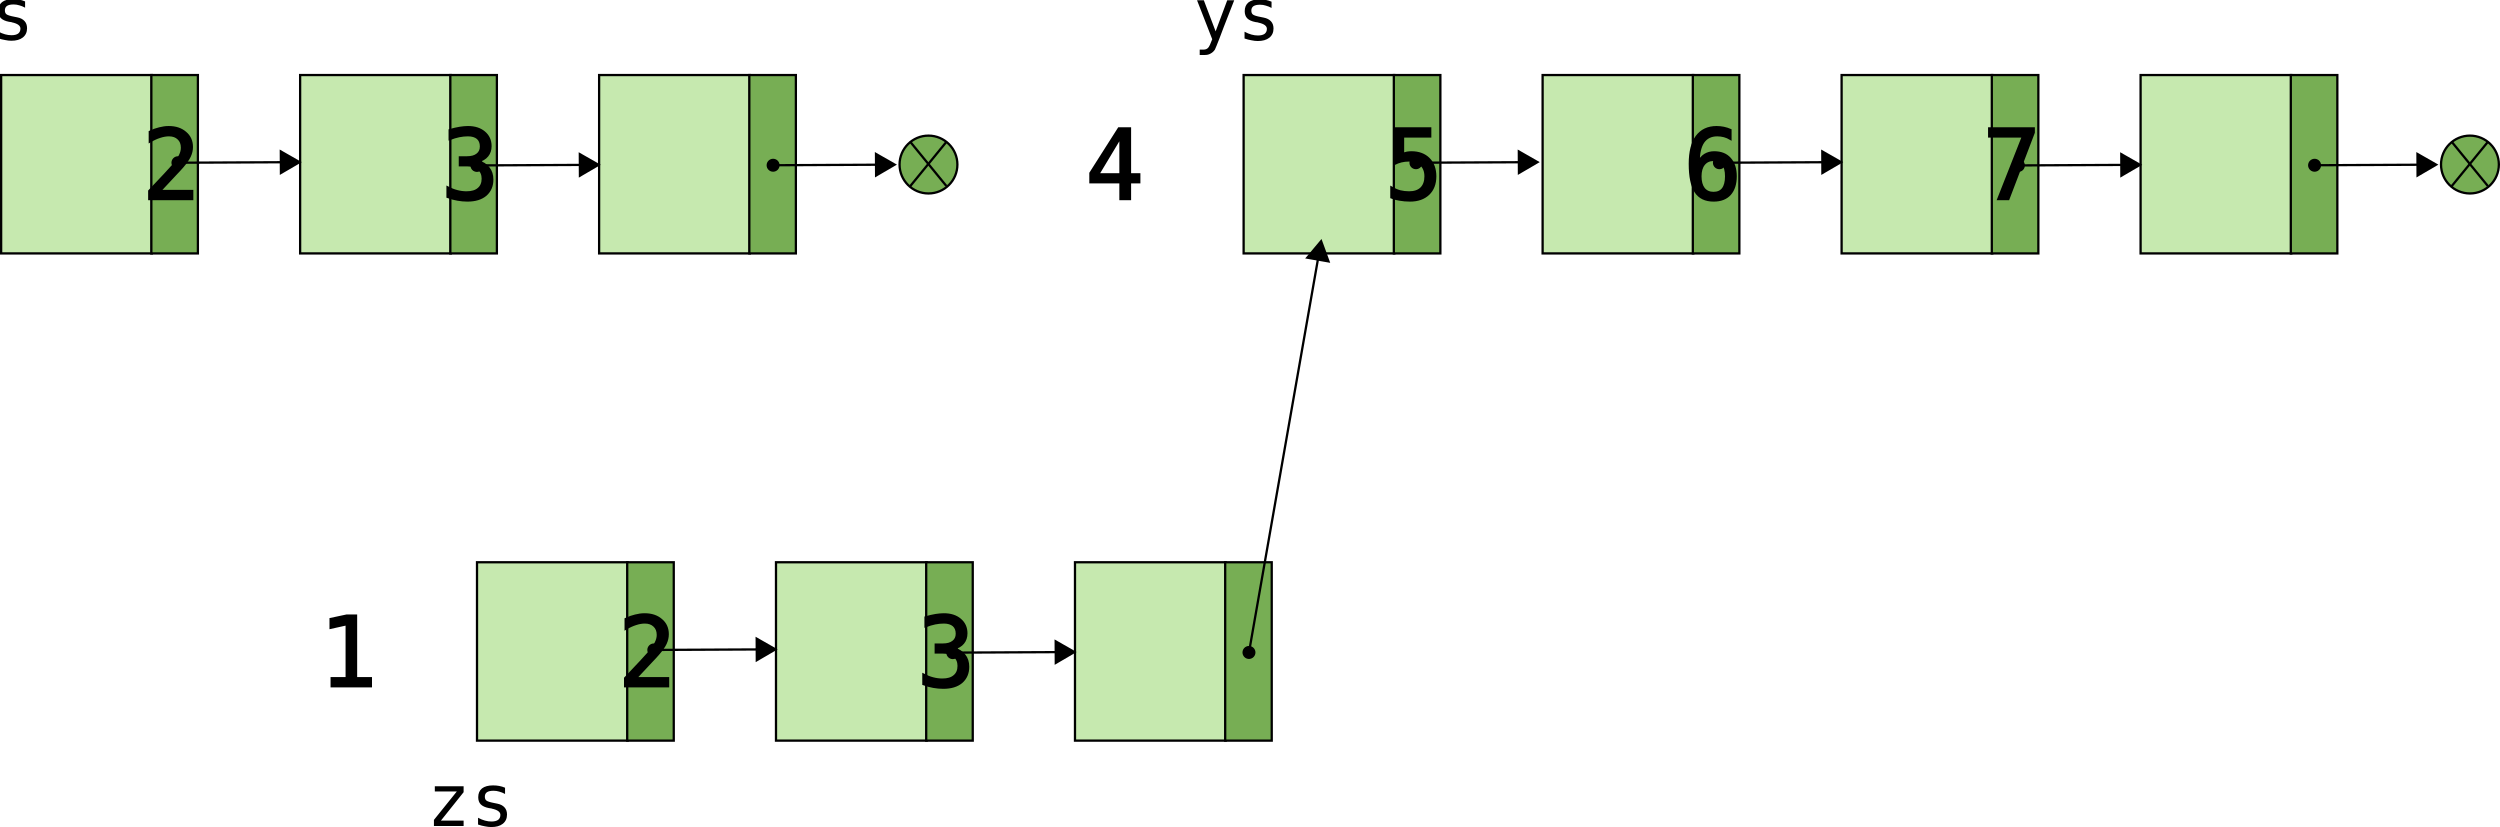
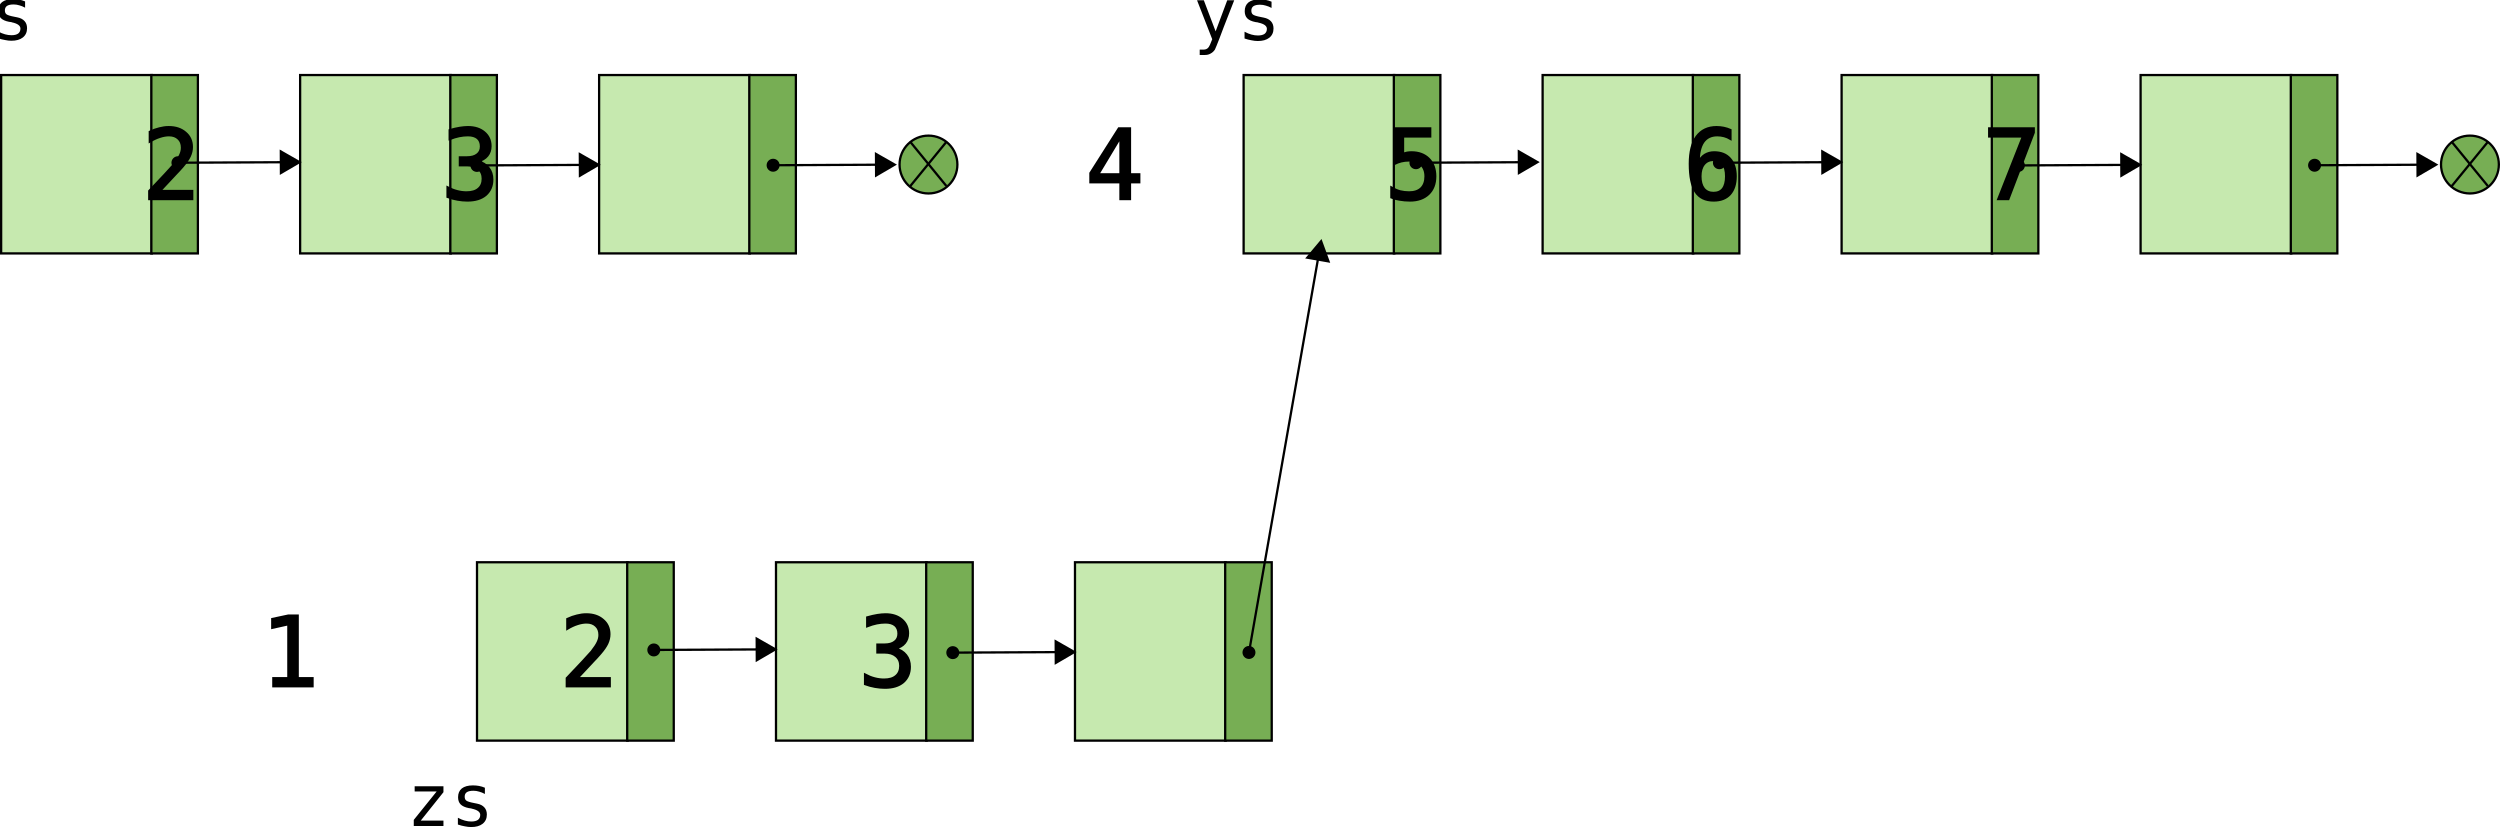
<svg xmlns="http://www.w3.org/2000/svg" width="218.463mm" height="72.242mm" viewBox="0 0 218.463 72.242" version="1.1" id="svg4226">
  <defs id="defs4223">
    <marker style="overflow:visible" id="TriangleStart" refX="0" refY="0" orient="auto-start-reverse" markerWidth="10" markerHeight="11.111" viewBox="0 0 5.324 6.155" preserveAspectRatio="xMidYMid">
      <path transform="scale(0.5)" style="fill:context-stroke;fill-rule:evenodd;stroke:context-stroke;stroke-width:1pt" d="M 5.77,0 -2.88,5 V -5 Z" id="path135" />
    </marker>
    <marker style="overflow:visible" id="Dot" refX="0" refY="0" orient="auto" markerWidth="5.667" markerHeight="5.667" viewBox="0 0 5.667 5.667" preserveAspectRatio="xMidYMid">
      <path transform="scale(0.5)" style="fill:context-stroke;fill-rule:evenodd;stroke:context-stroke;stroke-width:1pt" d="M 5,0 C 5,2.76 2.76,5 0,5 -2.76,5 -5,2.76 -5,0 c 0,-2.76 2.3,-5 5,-5 2.76,0 5,2.24 5,5 z" id="Dot1" />
    </marker>
    <rect x="376.943" y="210.615" width="11.744" height="95.124" id="rect7980" />
    <marker style="overflow:visible" id="Dot-1" refX="0" refY="0" orient="auto" markerWidth="5.667" markerHeight="5.667" viewBox="0 0 5.667 5.667" preserveAspectRatio="xMidYMid">
      <path transform="scale(0.5)" style="fill:context-stroke;fill-rule:evenodd;stroke:context-stroke;stroke-width:1pt" d="M 5,0 C 5,2.76 2.76,5 0,5 -2.76,5 -5,2.76 -5,0 c 0,-2.76 2.3,-5 5,-5 2.76,0 5,2.24 5,5 z" id="Dot1-2" />
    </marker>
    <marker style="overflow:visible" id="TriangleStart-9" refX="0" refY="0" orient="auto-start-reverse" markerWidth="10" markerHeight="11.111" viewBox="0 0 5.324 6.155" preserveAspectRatio="xMidYMid">
      <path transform="scale(0.5)" style="fill:context-stroke;fill-rule:evenodd;stroke:context-stroke;stroke-width:1pt" d="M 5.77,0 -2.88,5 V -5 Z" id="path135-3" />
    </marker>
    <marker style="overflow:visible" id="Dot-1-0" refX="0" refY="0" orient="auto" markerWidth="5.667" markerHeight="5.667" viewBox="0 0 5.667 5.667" preserveAspectRatio="xMidYMid">
      <path transform="scale(0.5)" style="fill:context-stroke;fill-rule:evenodd;stroke:context-stroke;stroke-width:1pt" d="M 5,0 C 5,2.76 2.76,5 0,5 -2.76,5 -5,2.76 -5,0 c 0,-2.76 2.3,-5 5,-5 2.76,0 5,2.24 5,5 z" id="Dot1-2-8" />
    </marker>
    <marker style="overflow:visible" id="TriangleStart-9-8" refX="0" refY="0" orient="auto-start-reverse" markerWidth="10" markerHeight="11.111" viewBox="0 0 5.324 6.155" preserveAspectRatio="xMidYMid">
      <path transform="scale(0.5)" style="fill:context-stroke;fill-rule:evenodd;stroke:context-stroke;stroke-width:1pt" d="M 5.77,0 -2.88,5 V -5 Z" id="path135-3-5" />
    </marker>
    <marker style="overflow:visible" id="Dot-1-0-6" refX="0" refY="0" orient="auto" markerWidth="5.667" markerHeight="5.667" viewBox="0 0 5.667 5.667" preserveAspectRatio="xMidYMid">
      <path transform="scale(0.5)" style="fill:context-stroke;fill-rule:evenodd;stroke:context-stroke;stroke-width:1pt" d="M 5,0 C 5,2.76 2.76,5 0,5 -2.76,5 -5,2.76 -5,0 c 0,-2.76 2.3,-5 5,-5 2.76,0 5,2.24 5,5 z" id="Dot1-2-8-3" />
    </marker>
    <marker style="overflow:visible" id="TriangleStart-9-8-8" refX="0" refY="0" orient="auto-start-reverse" markerWidth="10" markerHeight="11.111" viewBox="0 0 5.324 6.155" preserveAspectRatio="xMidYMid">
      <path transform="scale(0.5)" style="fill:context-stroke;fill-rule:evenodd;stroke:context-stroke;stroke-width:1pt" d="M 5.77,0 -2.88,5 V -5 Z" id="path135-3-5-5" />
    </marker>
    <marker style="overflow:visible" id="Dot-1-8" refX="0" refY="0" orient="auto" markerWidth="5.667" markerHeight="5.667" viewBox="0 0 5.667 5.667" preserveAspectRatio="xMidYMid">
      <path transform="scale(0.5)" style="fill:context-stroke;fill-rule:evenodd;stroke:context-stroke;stroke-width:1pt" d="M 5,0 C 5,2.76 2.76,5 0,5 -2.76,5 -5,2.76 -5,0 c 0,-2.76 2.3,-5 5,-5 2.76,0 5,2.24 5,5 z" id="Dot1-2-1" />
    </marker>
    <marker style="overflow:visible" id="TriangleStart-9-0" refX="0" refY="0" orient="auto-start-reverse" markerWidth="10" markerHeight="11.111" viewBox="0 0 5.324 6.155" preserveAspectRatio="xMidYMid">
      <path transform="scale(0.5)" style="fill:context-stroke;fill-rule:evenodd;stroke:context-stroke;stroke-width:1pt" d="M 5.77,0 -2.88,5 V -5 Z" id="path135-3-3" />
    </marker>
    <marker style="overflow:visible" id="Dot-1-0-0" refX="0" refY="0" orient="auto" markerWidth="5.667" markerHeight="5.667" viewBox="0 0 5.667 5.667" preserveAspectRatio="xMidYMid">
      <path transform="scale(0.5)" style="fill:context-stroke;fill-rule:evenodd;stroke:context-stroke;stroke-width:1pt" d="M 5,0 C 5,2.76 2.76,5 0,5 -2.76,5 -5,2.76 -5,0 c 0,-2.76 2.3,-5 5,-5 2.76,0 5,2.24 5,5 z" id="Dot1-2-8-4" />
    </marker>
    <marker style="overflow:visible" id="TriangleStart-9-8-4" refX="0" refY="0" orient="auto-start-reverse" markerWidth="10" markerHeight="11.111" viewBox="0 0 5.324 6.155" preserveAspectRatio="xMidYMid">
      <path transform="scale(0.5)" style="fill:context-stroke;fill-rule:evenodd;stroke:context-stroke;stroke-width:1pt" d="M 5.77,0 -2.88,5 V -5 Z" id="path135-3-5-4" />
    </marker>
    <marker style="overflow:visible" id="Dot-1-0-6-4" refX="0" refY="0" orient="auto" markerWidth="5.667" markerHeight="5.667" viewBox="0 0 5.667 5.667" preserveAspectRatio="xMidYMid">
      <path transform="scale(0.5)" style="fill:context-stroke;fill-rule:evenodd;stroke:context-stroke;stroke-width:1pt" d="M 5,0 C 5,2.76 2.76,5 0,5 -2.76,5 -5,2.76 -5,0 c 0,-2.76 2.3,-5 5,-5 2.76,0 5,2.24 5,5 z" id="Dot1-2-8-3-7" />
    </marker>
    <marker style="overflow:visible" id="TriangleStart-9-8-8-6" refX="0" refY="0" orient="auto-start-reverse" markerWidth="10" markerHeight="11.111" viewBox="0 0 5.324 6.155" preserveAspectRatio="xMidYMid">
      <path transform="scale(0.5)" style="fill:context-stroke;fill-rule:evenodd;stroke:context-stroke;stroke-width:1pt" d="M 5.77,0 -2.88,5 V -5 Z" id="path135-3-5-5-3" />
    </marker>
    <marker style="overflow:visible" id="Dot-1-8-8" refX="0" refY="0" orient="auto" markerWidth="5.667" markerHeight="5.667" viewBox="0 0 5.667 5.667" preserveAspectRatio="xMidYMid">
      <path transform="scale(0.5)" style="fill:context-stroke;fill-rule:evenodd;stroke:context-stroke;stroke-width:1pt" d="M 5,0 C 5,2.76 2.76,5 0,5 -2.76,5 -5,2.76 -5,0 c 0,-2.76 2.3,-5 5,-5 2.76,0 5,2.24 5,5 z" id="Dot1-2-1-6" />
    </marker>
    <marker style="overflow:visible" id="TriangleStart-9-0-0" refX="0" refY="0" orient="auto-start-reverse" markerWidth="10" markerHeight="11.111" viewBox="0 0 5.324 6.155" preserveAspectRatio="xMidYMid">
      <path transform="scale(0.5)" style="fill:context-stroke;fill-rule:evenodd;stroke:context-stroke;stroke-width:1pt" d="M 5.77,0 -2.88,5 V -5 Z" id="path135-3-3-4" />
    </marker>
    <marker style="overflow:visible" id="Dot-1-0-0-8" refX="0" refY="0" orient="auto" markerWidth="5.667" markerHeight="5.667" viewBox="0 0 5.667 5.667" preserveAspectRatio="xMidYMid">
      <path transform="scale(0.5)" style="fill:context-stroke;fill-rule:evenodd;stroke:context-stroke;stroke-width:1pt" d="M 5,0 C 5,2.76 2.76,5 0,5 -2.76,5 -5,2.76 -5,0 c 0,-2.76 2.3,-5 5,-5 2.76,0 5,2.24 5,5 z" id="Dot1-2-8-4-8" />
    </marker>
    <marker style="overflow:visible" id="TriangleStart-9-8-4-8" refX="0" refY="0" orient="auto-start-reverse" markerWidth="10" markerHeight="11.111" viewBox="0 0 5.324 6.155" preserveAspectRatio="xMidYMid">
      <path transform="scale(0.5)" style="fill:context-stroke;fill-rule:evenodd;stroke:context-stroke;stroke-width:1pt" d="M 5.77,0 -2.88,5 V -5 Z" id="path135-3-5-4-9" />
    </marker>
    <marker style="overflow:visible" id="Dot-1-0-6-4-7" refX="0" refY="0" orient="auto" markerWidth="5.667" markerHeight="5.667" viewBox="0 0 5.667 5.667" preserveAspectRatio="xMidYMid">
      <path transform="scale(0.5)" style="fill:context-stroke;fill-rule:evenodd;stroke:context-stroke;stroke-width:1pt" d="M 5,0 C 5,2.76 2.76,5 0,5 -2.76,5 -5,2.76 -5,0 c 0,-2.76 2.3,-5 5,-5 2.76,0 5,2.24 5,5 z" id="Dot1-2-8-3-7-7" />
    </marker>
    <marker style="overflow:visible" id="TriangleStart-9-8-8-6-6" refX="0" refY="0" orient="auto-start-reverse" markerWidth="10" markerHeight="11.111" viewBox="0 0 5.324 6.155" preserveAspectRatio="xMidYMid">
      <path transform="scale(0.5)" style="fill:context-stroke;fill-rule:evenodd;stroke:context-stroke;stroke-width:1pt" d="M 5.77,0 -2.88,5 V -5 Z" id="path135-3-5-5-3-4" />
    </marker>
  </defs>
  <g id="layer1" transform="translate(10.70015,-9.782604)">
    <g id="g7896" transform="translate(57.06505,-7.097626)" style="stroke:#000000">
      <rect style="fill:#c6e9af;stroke:#000000;stroke-width:0.2;stroke-dasharray:none;stroke-opacity:1" id="rect5524" width="13.167" height="15.587" x="40.909" y="23.438" />
      <rect style="fill:#77ae54;fill-opacity:1;stroke:#000000;stroke-width:0.199;stroke-dasharray:none;stroke-opacity:1" id="rect5524-7" width="4.067" height="15.588" x="54.035" y="23.438" />
      <text xml:space="preserve" style="font-size:8.467px;font-family:monospace;-inkscape-font-specification:monospace;text-align:center;text-anchor:middle;fill:#77ae54;fill-opacity:1;stroke:#000000;stroke-width:0.2;stroke-dasharray:none;stroke-opacity:1" x="47.493" y="34.272" id="text7840">
        <tspan id="tspan7838" style="font-size:8.467px;fill:#000000;fill-opacity:1;stroke:#000000;stroke-width:0.2" x="47.493" y="34.272">4</tspan>
      </text>
    </g>
    <g id="g7896-7" transform="translate(83.19231,-7.097626)" style="stroke:#000000">
      <rect style="fill:#c6e9af;stroke:#000000;stroke-width:0.2;stroke-dasharray:none;stroke-opacity:1" id="rect5524-1" width="13.167" height="15.587" x="40.909" y="23.438" />
      <rect style="fill:#77ae54;fill-opacity:1;stroke:#000000;stroke-width:0.199;stroke-dasharray:none;stroke-opacity:1" id="rect5524-7-1" width="4.067" height="15.588" x="54.035" y="23.438" />
      <text xml:space="preserve" style="font-size:8.467px;font-family:monospace;-inkscape-font-specification:monospace;text-align:center;text-anchor:middle;fill:#77ae54;fill-opacity:1;stroke:#000000;stroke-width:0.2;stroke-dasharray:none;stroke-opacity:1" x="47.493" y="34.272" id="text7840-5">
        <tspan id="tspan7838-9" style="font-size:8.467px;fill:#000000;fill-opacity:1;stroke:#000000;stroke-width:0.2" x="47.493" y="34.272">5</tspan>
      </text>
    </g>
    <g id="g7896-77" transform="translate(109.3196,-7.097626)" style="stroke:#000000">
      <rect style="fill:#c6e9af;stroke:#000000;stroke-width:0.2;stroke-dasharray:none;stroke-opacity:1" id="rect5524-6" width="13.167" height="15.587" x="40.909" y="23.438" />
      <rect style="fill:#77ae54;fill-opacity:1;stroke:#000000;stroke-width:0.199;stroke-dasharray:none;stroke-opacity:1" id="rect5524-7-7" width="4.067" height="15.588" x="54.035" y="23.438" />
      <text xml:space="preserve" style="font-size:8.467px;font-family:monospace;-inkscape-font-specification:monospace;text-align:center;text-anchor:middle;fill:#77ae54;fill-opacity:1;stroke:#000000;stroke-width:0.2;stroke-dasharray:none;stroke-opacity:1" x="47.493" y="34.272" id="text7840-3">
        <tspan id="tspan7838-6" style="font-size:8.467px;fill:#000000;fill-opacity:1;stroke:#000000;stroke-width:0.2" x="47.493" y="34.272">6</tspan>
      </text>
    </g>
    <text xml:space="preserve" transform="scale(0.2645833)" id="text7978" style="font-size:32px;font-family:monospace;-inkscape-font-specification:monospace;text-align:center;white-space:pre;shape-inside:url(#rect7980);display:inline;fill:#000000;fill-opacity:1;stroke:none;stroke-width:0.756;stroke-dasharray:none;stroke-opacity:1" />
    <g id="g7896-5" transform="translate(135.4469,-7.097494)" style="stroke:#000000">
      <rect style="fill:#c6e9af;stroke:#000000;stroke-width:0.2;stroke-dasharray:none;stroke-opacity:1" id="rect5524-63" width="13.167" height="15.587" x="40.909" y="23.438" />
      <rect style="fill:#77ae54;fill-opacity:1;stroke:#000000;stroke-width:0.199;stroke-dasharray:none;stroke-opacity:1" id="rect5524-7-9" width="4.067" height="15.588" x="54.035" y="23.438" />
      <text xml:space="preserve" style="font-size:8.467px;font-family:monospace;-inkscape-font-specification:monospace;text-align:center;text-anchor:middle;fill:#77ae54;fill-opacity:1;stroke:#000000;stroke-width:0.2;stroke-dasharray:none;stroke-opacity:1" x="47.493" y="34.272" id="text7840-4">
        <tspan id="tspan7838-8" style="font-size:8.467px;fill:#000000;fill-opacity:1;stroke:#000000;stroke-width:0.2" x="47.493" y="34.272">7</tspan>
      </text>
    </g>
    <path style="fill:none;fill-opacity:1;stroke:#000000;stroke-width:0.2;stroke-dasharray:none;stroke-opacity:1;marker-start:url(#Dot);marker-end:url(#TriangleStart)" d="m 113.031,24.003 9.538,-0.047" id="path8021" />
    <path style="fill:none;fill-opacity:1;stroke:#000000;stroke-width:0.2;stroke-dasharray:none;stroke-opacity:1;marker-start:url(#Dot-1);marker-end:url(#TriangleStart-9)" d="m 139.55,24.003 9.538,-0.047" id="path8021-9" />
    <path style="fill:none;fill-opacity:1;stroke:#000000;stroke-width:0.2;stroke-dasharray:none;stroke-opacity:1;marker-start:url(#Dot-1-0);marker-end:url(#TriangleStart-9-8)" d="m 165.677,24.238 9.538,-0.047" id="path8021-9-0" />
    <g id="g8680" transform="translate(83.90722,-28.93173)">
      <circle style="fill:#77ae54;fill-opacity:1;stroke:#000000;stroke-width:0.2;stroke-dasharray:none;stroke-opacity:1" id="path8569" cx="121.229" cy="53.093" r="2.527" />
      <path style="fill:none;fill-opacity:1;stroke:#000000;stroke-width:0.2;stroke-dasharray:none;stroke-opacity:1" d="m 119.613,55.007 3.175,-3.886" id="path8634" />
      <path style="fill:none;fill-opacity:1;stroke:#000000;stroke-width:0.2;stroke-dasharray:none;stroke-opacity:1" d="m 122.796,54.973 -3.175,-3.886" id="path8634-9" />
    </g>
    <path style="fill:none;fill-opacity:1;stroke:#000000;stroke-width:0.2;stroke-dasharray:none;stroke-opacity:1;marker-start:url(#Dot-1-0-6);marker-end:url(#TriangleStart-9-8-8)" d="m 191.559,24.223 9.538,-0.047" id="path8021-9-0-6" />
    <g id="g7896-7-7" transform="translate(-51.50923,-7.097759)" style="stroke:#000000">
      <rect style="fill:#c6e9af;stroke:#000000;stroke-width:0.2;stroke-dasharray:none;stroke-opacity:1" id="rect5524-1-8" width="13.167" height="15.587" x="40.909" y="23.438" />
      <rect style="fill:#77ae54;fill-opacity:1;stroke:#000000;stroke-width:0.199;stroke-dasharray:none;stroke-opacity:1" id="rect5524-7-1-5" width="4.067" height="15.588" x="54.035" y="23.438" />
      <text xml:space="preserve" style="font-size:8.467px;font-family:monospace;-inkscape-font-specification:monospace;text-align:center;text-anchor:middle;fill:#77ae54;fill-opacity:1;stroke:#000000;stroke-width:0.2;stroke-dasharray:none;stroke-opacity:1" x="47.493" y="34.272" id="text7840-5-7">
        <tspan id="tspan7838-9-4" style="font-size:8.467px;fill:#000000;fill-opacity:1;stroke:#000000;stroke-width:0.2" x="47.493" y="34.272">1</tspan>
      </text>
    </g>
    <g id="g7896-77-1" transform="translate(-25.38197,-7.097759)" style="stroke:#000000">
      <rect style="fill:#c6e9af;stroke:#000000;stroke-width:0.2;stroke-dasharray:none;stroke-opacity:1" id="rect5524-6-8" width="13.167" height="15.587" x="40.909" y="23.438" />
      <rect style="fill:#77ae54;fill-opacity:1;stroke:#000000;stroke-width:0.199;stroke-dasharray:none;stroke-opacity:1" id="rect5524-7-7-5" width="4.067" height="15.588" x="54.035" y="23.438" />
      <text xml:space="preserve" style="font-size:8.467px;font-family:monospace;-inkscape-font-specification:monospace;text-align:center;text-anchor:middle;fill:#77ae54;fill-opacity:1;stroke:#000000;stroke-width:0.2;stroke-dasharray:none;stroke-opacity:1" x="47.493" y="34.272" id="text7840-3-9">
        <tspan id="tspan7838-6-7" style="font-size:8.467px;fill:#000000;fill-opacity:1;stroke:#000000;stroke-width:0.2" x="47.493" y="34.272">2</tspan>
      </text>
    </g>
    <g id="g7896-5-5" transform="translate(0.745306,-7.097627)" style="stroke:#000000">
      <rect style="fill:#c6e9af;stroke:#000000;stroke-width:0.2;stroke-dasharray:none;stroke-opacity:1" id="rect5524-63-3" width="13.167" height="15.587" x="40.909" y="23.438" />
      <rect style="fill:#77ae54;fill-opacity:1;stroke:#000000;stroke-width:0.199;stroke-dasharray:none;stroke-opacity:1" id="rect5524-7-9-8" width="4.067" height="15.588" x="54.035" y="23.438" />
      <text xml:space="preserve" style="font-size:8.467px;font-family:monospace;-inkscape-font-specification:monospace;text-align:center;text-anchor:middle;fill:#77ae54;fill-opacity:1;stroke:#000000;stroke-width:0.2;stroke-dasharray:none;stroke-opacity:1" x="47.493" y="34.272" id="text7840-4-8">
        <tspan id="tspan7838-8-3" style="font-size:8.467px;fill:#000000;fill-opacity:1;stroke:#000000;stroke-width:0.2" x="47.493" y="34.272">3</tspan>
      </text>
    </g>
    <path style="fill:none;fill-opacity:1;stroke:#000000;stroke-width:0.2;stroke-dasharray:none;stroke-opacity:1;marker-start:url(#Dot-1-8);marker-end:url(#TriangleStart-9-0)" d="m 4.848,24.003 9.538,-0.047" id="path8021-9-8" />
    <path style="fill:none;fill-opacity:1;stroke:#000000;stroke-width:0.2;stroke-dasharray:none;stroke-opacity:1;marker-start:url(#Dot-1-0-0);marker-end:url(#TriangleStart-9-8-4)" d="m 30.976,24.238 9.538,-0.047" id="path8021-9-0-9" />
    <g id="g8680-6" transform="translate(-50.79433,-28.93186)">
      <circle style="fill:#77ae54;fill-opacity:1;stroke:#000000;stroke-width:0.2;stroke-dasharray:none;stroke-opacity:1" id="path8569-4" cx="121.229" cy="53.093" r="2.527" />
      <path style="fill:none;fill-opacity:1;stroke:#000000;stroke-width:0.2;stroke-dasharray:none;stroke-opacity:1" d="m 119.613,55.007 3.175,-3.886" id="path8634-3" />
      <path style="fill:none;fill-opacity:1;stroke:#000000;stroke-width:0.2;stroke-dasharray:none;stroke-opacity:1" d="m 122.796,54.973 -3.175,-3.886" id="path8634-9-3" />
    </g>
    <path style="fill:none;fill-opacity:1;stroke:#000000;stroke-width:0.2;stroke-dasharray:none;stroke-opacity:1;marker-start:url(#Dot-1-0-6-4);marker-end:url(#TriangleStart-9-8-8-6)" d="m 56.857,24.222 9.538,-0.047" id="path8021-9-0-6-3" />
-     <g id="g7896-7-7-3" transform="translate(-9.92576,35.47761)" style="stroke:#000000">
-       <rect style="fill:#c6e9af;stroke:#000000;stroke-width:0.2;stroke-dasharray:none;stroke-opacity:1" id="rect5524-1-8-0" width="13.167" height="15.587" x="40.909" y="23.438" />
-       <rect style="fill:#77ae54;fill-opacity:1;stroke:#000000;stroke-width:0.199;stroke-dasharray:none;stroke-opacity:1" id="rect5524-7-1-5-3" width="4.067" height="15.588" x="54.035" y="23.438" />
-       <text xml:space="preserve" style="font-size:8.467px;font-family:monospace;-inkscape-font-specification:monospace;text-align:center;text-anchor:middle;fill:#77ae54;fill-opacity:1;stroke:#000000;stroke-width:0.2;stroke-dasharray:none;stroke-opacity:1" x="47.493" y="34.272" id="text7840-5-7-0">
-         <tspan id="tspan7838-9-4-9" style="font-size:8.467px;fill:#000000;fill-opacity:1;stroke:#000000;stroke-width:0.2" x="47.493" y="34.272">1</tspan>
-       </text>
-     </g>
-     <g id="g7896-77-1-2" transform="translate(16.2015,35.47761)" style="stroke:#000000">
-       <rect style="fill:#c6e9af;stroke:#000000;stroke-width:0.2;stroke-dasharray:none;stroke-opacity:1" id="rect5524-6-8-5" width="13.167" height="15.587" x="40.909" y="23.438" />
-       <rect style="fill:#77ae54;fill-opacity:1;stroke:#000000;stroke-width:0.199;stroke-dasharray:none;stroke-opacity:1" id="rect5524-7-7-5-4" width="4.067" height="15.588" x="54.035" y="23.438" />
-       <text xml:space="preserve" style="font-size:8.467px;font-family:monospace;-inkscape-font-specification:monospace;text-align:center;text-anchor:middle;fill:#77ae54;fill-opacity:1;stroke:#000000;stroke-width:0.2;stroke-dasharray:none;stroke-opacity:1" x="47.493" y="34.272" id="text7840-3-9-0">
-         <tspan id="tspan7838-6-7-5" style="font-size:8.467px;fill:#000000;fill-opacity:1;stroke:#000000;stroke-width:0.2" x="47.493" y="34.272">2</tspan>
-       </text>
-     </g>
-     <g id="g7896-5-5-9" transform="translate(42.32878,35.47774)" style="stroke:#000000">
-       <rect style="fill:#c6e9af;stroke:#000000;stroke-width:0.2;stroke-dasharray:none;stroke-opacity:1" id="rect5524-63-3-4" width="13.167" height="15.587" x="40.909" y="23.438" />
-       <rect style="fill:#77ae54;fill-opacity:1;stroke:#000000;stroke-width:0.199;stroke-dasharray:none;stroke-opacity:1" id="rect5524-7-9-8-6" width="4.067" height="15.588" x="54.035" y="23.438" />
-       <text xml:space="preserve" style="font-size:8.467px;font-family:monospace;-inkscape-font-specification:monospace;text-align:center;text-anchor:middle;fill:#77ae54;fill-opacity:1;stroke:#000000;stroke-width:0.2;stroke-dasharray:none;stroke-opacity:1" x="47.493" y="34.272" id="text7840-4-8-9">
-         <tspan id="tspan7838-8-3-2" style="font-size:8.467px;fill:#000000;fill-opacity:1;stroke:#000000;stroke-width:0.2" x="47.493" y="34.272">3</tspan>
-       </text>
-     </g>
-     <path style="fill:none;fill-opacity:1;stroke:#000000;stroke-width:0.2;stroke-dasharray:none;stroke-opacity:1;marker-start:url(#Dot-1-8-8);marker-end:url(#TriangleStart-9-0-0)" d="m 46.432,66.578 9.538,-0.047" id="path8021-9-8-2" />
-     <path style="fill:none;fill-opacity:1;stroke:#000000;stroke-width:0.2;stroke-dasharray:none;stroke-opacity:1;marker-start:url(#Dot-1-0-0-8);marker-end:url(#TriangleStart-9-8-4-8)" d="m 72.559,66.813 9.538,-0.047" id="path8021-9-0-9-4" />
-     <path style="fill:none;fill-opacity:1;stroke:#000000;stroke-width:0.2;stroke-dasharray:none;stroke-opacity:1;marker-start:url(#Dot-1-0-6-4-7);marker-end:url(#TriangleStart-9-8-8-6-6)" d="M 98.441,66.798 104.558,31.928" id="path8021-9-0-6-3-8" />
    <text xml:space="preserve" style="font-style:normal;font-variant:normal;font-weight:normal;font-stretch:normal;font-size:6.35px;font-family:Arial;-inkscape-font-specification:Arial;text-align:center;text-anchor:middle;fill:none;fill-opacity:1;stroke:#000000;stroke-width:0;stroke-dasharray:none;stroke-opacity:1" x="-7.114" y="13.25" id="text3818">
      <tspan id="tspan3816" style="font-style:normal;font-variant:normal;font-weight:normal;font-stretch:normal;font-family:monospace;-inkscape-font-specification:monospace;fill:#000000;fill-opacity:1;stroke:none;stroke-width:0" x="-7.114" y="13.25">xs</tspan>
    </text>
    <text xml:space="preserve" style="font-style:normal;font-variant:normal;font-weight:normal;font-stretch:normal;font-size:6.35px;font-family:Arial;-inkscape-font-specification:Arial;text-align:center;text-anchor:middle;fill:none;fill-opacity:1;stroke:#000000;stroke-width:0;stroke-dasharray:none;stroke-opacity:1" x="101.807" y="13.271" id="text3818-1">
      <tspan id="tspan3816-2" style="font-style:normal;font-variant:normal;font-weight:normal;font-stretch:normal;font-family:monospace;-inkscape-font-specification:monospace;fill:#000000;fill-opacity:1;stroke:none;stroke-width:0" x="101.807" y="13.271">ys</tspan>
    </text>
-     <text xml:space="preserve" style="font-style:normal;font-variant:normal;font-weight:normal;font-stretch:normal;font-size:6.35px;font-family:Arial;-inkscape-font-specification:Arial;text-align:center;text-anchor:middle;fill:none;fill-opacity:1;stroke:#000000;stroke-width:0;stroke-dasharray:none;stroke-opacity:1" x="34.828" y="81.961" id="text3818-8">
-       <tspan id="tspan3816-9" style="font-style:normal;font-variant:normal;font-weight:normal;font-stretch:normal;font-family:monospace;-inkscape-font-specification:monospace;fill:#000000;fill-opacity:1;stroke:none;stroke-width:0" x="34.828" y="81.961">zs</tspan>
-     </text>
+     <g id="g1648" class="fragment">
+       <g id="g7896-7-7-3" transform="translate(-9.92576,35.47761)" style="stroke:#000000">
+         <rect style="fill:#c6e9af;stroke:#000000;stroke-width:0.2;stroke-dasharray:none;stroke-opacity:1" id="rect5524-1-8-0" width="13.167" height="15.587" x="40.909" y="23.438" />
+         <rect style="fill:#77ae54;fill-opacity:1;stroke:#000000;stroke-width:0.199;stroke-dasharray:none;stroke-opacity:1" id="rect5524-7-1-5-3" width="4.067" height="15.588" x="54.035" y="23.438" />
+         <text xml:space="preserve" style="font-size:8.467px;font-family:monospace;-inkscape-font-specification:monospace;text-align:center;text-anchor:middle;fill:#77ae54;fill-opacity:1;stroke:#000000;stroke-width:0.2;stroke-dasharray:none;stroke-opacity:1" x="47.493" y="34.272" id="text7840-5-7-0">
+           <tspan id="tspan7838-9-4-9" style="font-size:8.467px;fill:#000000;fill-opacity:1;stroke:#000000;stroke-width:0.2" x="47.493" y="34.272">1</tspan>
+         </text>
+       </g>
+       <g id="g7896-77-1-2" transform="translate(16.2015,35.47761)" style="stroke:#000000">
+         <rect style="fill:#c6e9af;stroke:#000000;stroke-width:0.2;stroke-dasharray:none;stroke-opacity:1" id="rect5524-6-8-5" width="13.167" height="15.587" x="40.909" y="23.438" />
+         <rect style="fill:#77ae54;fill-opacity:1;stroke:#000000;stroke-width:0.199;stroke-dasharray:none;stroke-opacity:1" id="rect5524-7-7-5-4" width="4.067" height="15.588" x="54.035" y="23.438" />
+         <text xml:space="preserve" style="font-size:8.467px;font-family:monospace;-inkscape-font-specification:monospace;text-align:center;text-anchor:middle;fill:#77ae54;fill-opacity:1;stroke:#000000;stroke-width:0.2;stroke-dasharray:none;stroke-opacity:1" x="47.493" y="34.272" id="text7840-3-9-0">
+           <tspan id="tspan7838-6-7-5" style="font-size:8.467px;fill:#000000;fill-opacity:1;stroke:#000000;stroke-width:0.2" x="47.493" y="34.272">2</tspan>
+         </text>
+       </g>
+       <g id="g7896-5-5-9" transform="translate(42.32878,35.47774)" style="stroke:#000000">
+         <rect style="fill:#c6e9af;stroke:#000000;stroke-width:0.2;stroke-dasharray:none;stroke-opacity:1" id="rect5524-63-3-4" width="13.167" height="15.587" x="40.909" y="23.438" />
+         <rect style="fill:#77ae54;fill-opacity:1;stroke:#000000;stroke-width:0.199;stroke-dasharray:none;stroke-opacity:1" id="rect5524-7-9-8-6" width="4.067" height="15.588" x="54.035" y="23.438" />
+         <text xml:space="preserve" style="font-size:8.467px;font-family:monospace;-inkscape-font-specification:monospace;text-align:center;text-anchor:middle;fill:#77ae54;fill-opacity:1;stroke:#000000;stroke-width:0.2;stroke-dasharray:none;stroke-opacity:1" x="47.493" y="34.272" id="text7840-4-8-9">
+           <tspan id="tspan7838-8-3-2" style="font-size:8.467px;fill:#000000;fill-opacity:1;stroke:#000000;stroke-width:0.2" x="47.493" y="34.272">3</tspan>
+         </text>
+       </g>
+       <path style="fill:none;fill-opacity:1;stroke:#000000;stroke-width:0.2;stroke-dasharray:none;stroke-opacity:1;marker-start:url(#Dot-1-8-8);marker-end:url(#TriangleStart-9-0-0)" d="m 46.432,66.578 9.538,-0.047" id="path8021-9-8-2" />
+       <path style="fill:none;fill-opacity:1;stroke:#000000;stroke-width:0.2;stroke-dasharray:none;stroke-opacity:1;marker-start:url(#Dot-1-0-0-8);marker-end:url(#TriangleStart-9-8-4-8)" d="m 72.559,66.813 9.538,-0.047" id="path8021-9-0-9-4" />
+       <path style="fill:none;fill-opacity:1;stroke:#000000;stroke-width:0.2;stroke-dasharray:none;stroke-opacity:1;marker-start:url(#Dot-1-0-6-4-7);marker-end:url(#TriangleStart-9-8-8-6-6)" d="M 98.441,66.798 104.558,31.928" id="path8021-9-0-6-3-8" />
+       <text xml:space="preserve" style="font-style:normal;font-variant:normal;font-weight:normal;font-stretch:normal;font-size:6.35px;font-family:Arial;-inkscape-font-specification:Arial;text-align:center;text-anchor:middle;fill:none;fill-opacity:1;stroke:#000000;stroke-width:0;stroke-dasharray:none;stroke-opacity:1" x="34.828" y="81.961" id="text3818-8">
+         <tspan id="tspan3816-9" style="font-style:normal;font-variant:normal;font-weight:normal;font-stretch:normal;font-family:monospace;-inkscape-font-specification:monospace;fill:#000000;fill-opacity:1;stroke:none;stroke-width:0" x="34.828" y="81.961">zs</tspan>
+       </text>
+     </g>
  </g>
</svg>
